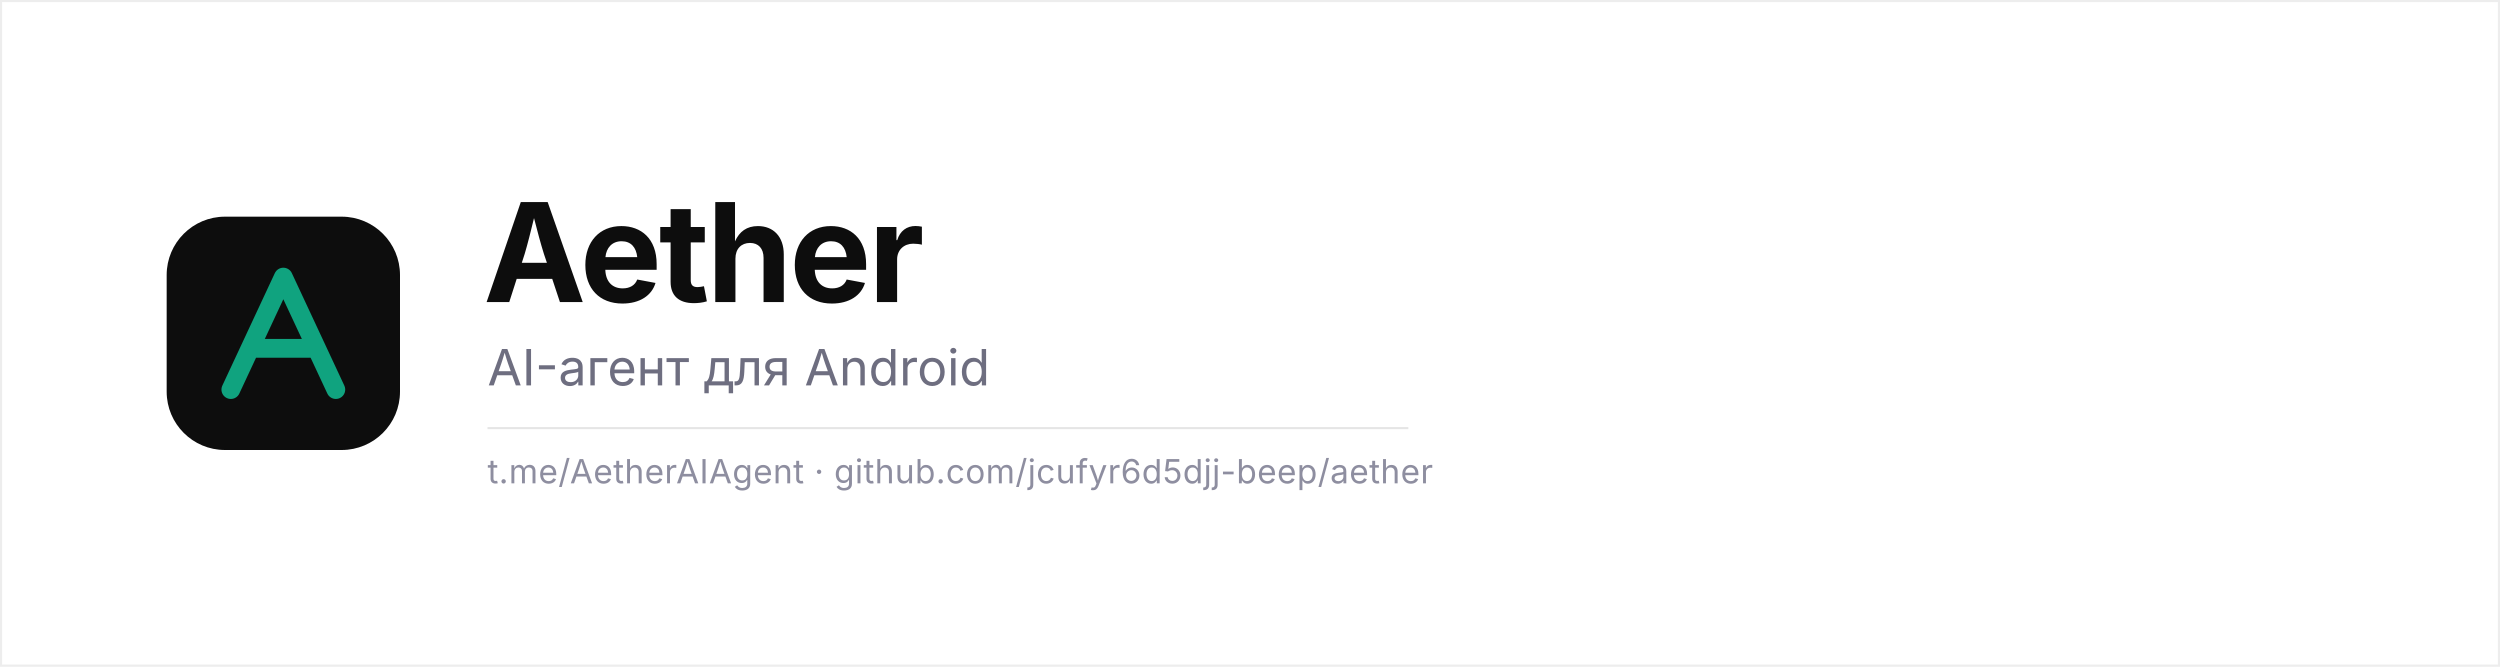
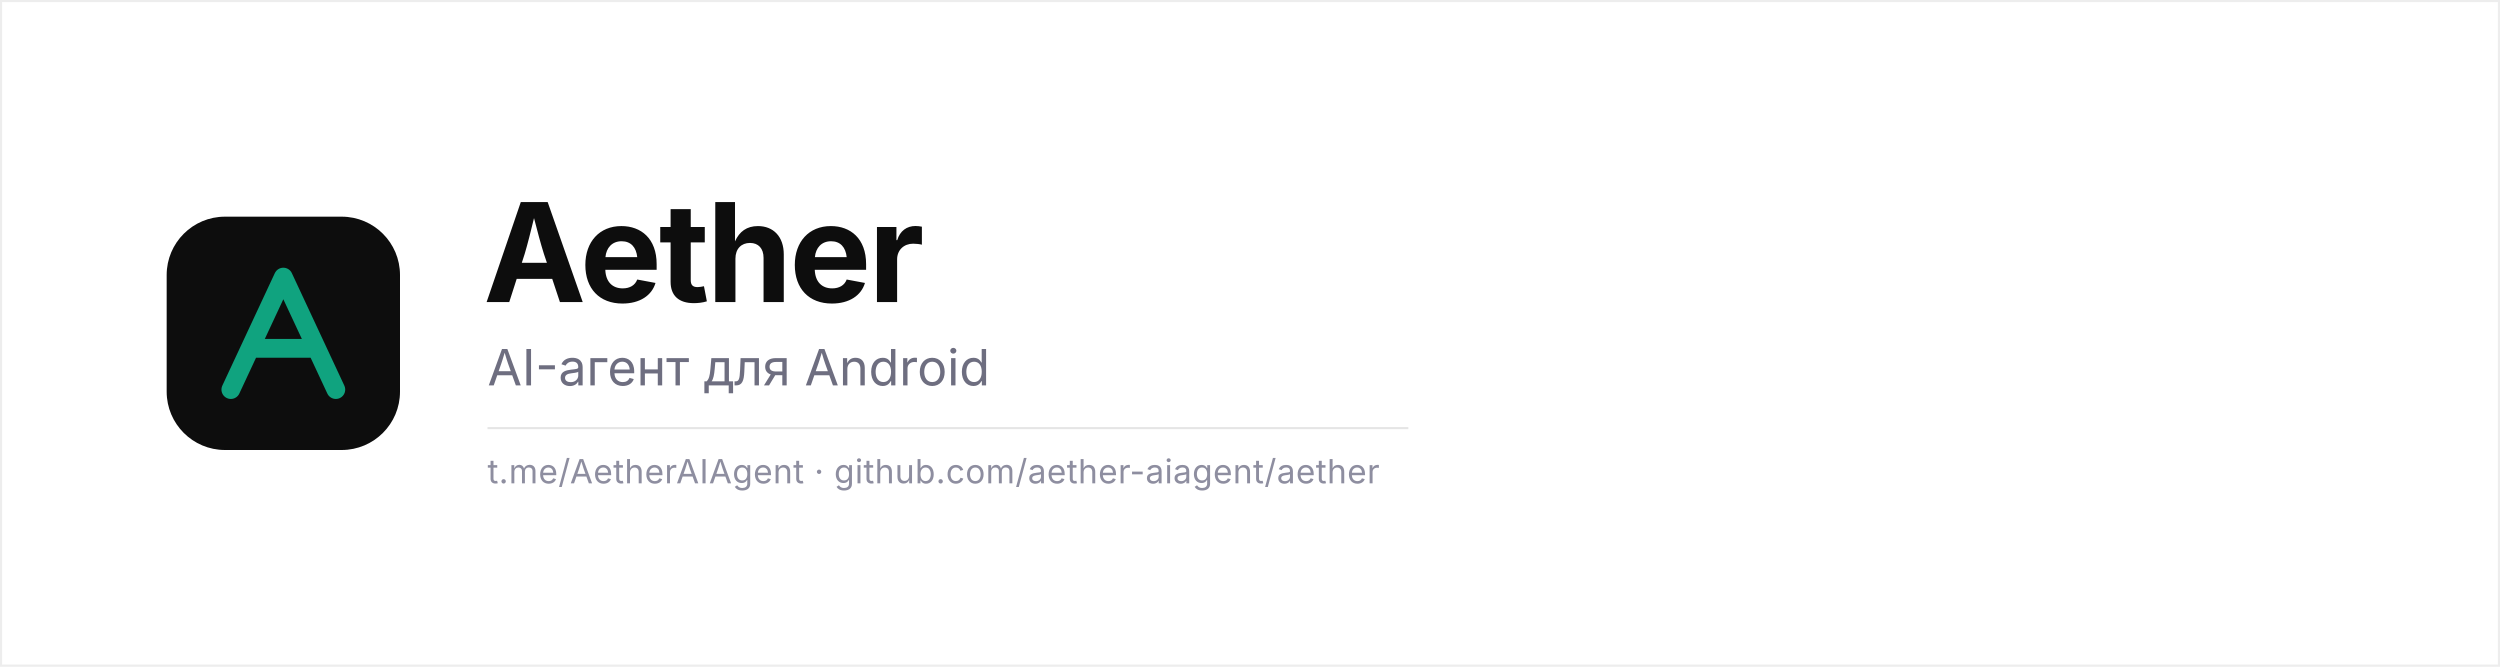
<svg xmlns="http://www.w3.org/2000/svg" width="1200" height="320" viewBox="0 0 1200 320" role="img" aria-labelledby="bannerTitle bannerDesc">
  <rect width="1200" height="320" fill="#FFFFFF" />
  <rect x="0.5" y="0.5" width="1199" height="319" fill="none" stroke="#EDEDED" />
  <rect x="80" y="104" width="112" height="112" rx="28" fill="#0D0D0D" />
  <g transform="translate(91 115) scale(0.9)" fill="none" stroke="#10A37F" stroke-width="10" stroke-linecap="round" stroke-linejoin="round">
    <path d="M22 80 L50 20 L78 80" />
    <path d="M36 58 L64 58" />
  </g>
  <text x="232" y="145" font-family="Inter, Segoe UI, Helvetica, Arial, sans-serif" font-size="66" font-weight="700" letter-spacing="-1.4" fill="#0D0D0D">Aether</text>
  <text x="234" y="185" font-family="Inter, Segoe UI, Helvetica, Arial, sans-serif" font-size="24" font-weight="400" fill="#6E6E80">AI-агент для Android</text>
  <rect x="234" y="205" width="442" height="1" fill="#E5E5E5" />
-   <text x="234" y="232" font-family="Inter, Segoe UI, Helvetica, Arial, sans-serif" font-size="16" font-weight="400" letter-spacing="0.2" fill="#8E8EA0">t.me/AetherAIAgent · github.com/jcufyr6d5djj-beep/aether</text>
+   <text x="234" y="232" font-family="Inter, Segoe UI, Helvetica, Arial, sans-serif" font-size="16" font-weight="400" letter-spacing="0.2" fill="#8E8EA0">t.me/AetherAIAgent · github.com/aether-aiagent/aether</text>
</svg>
